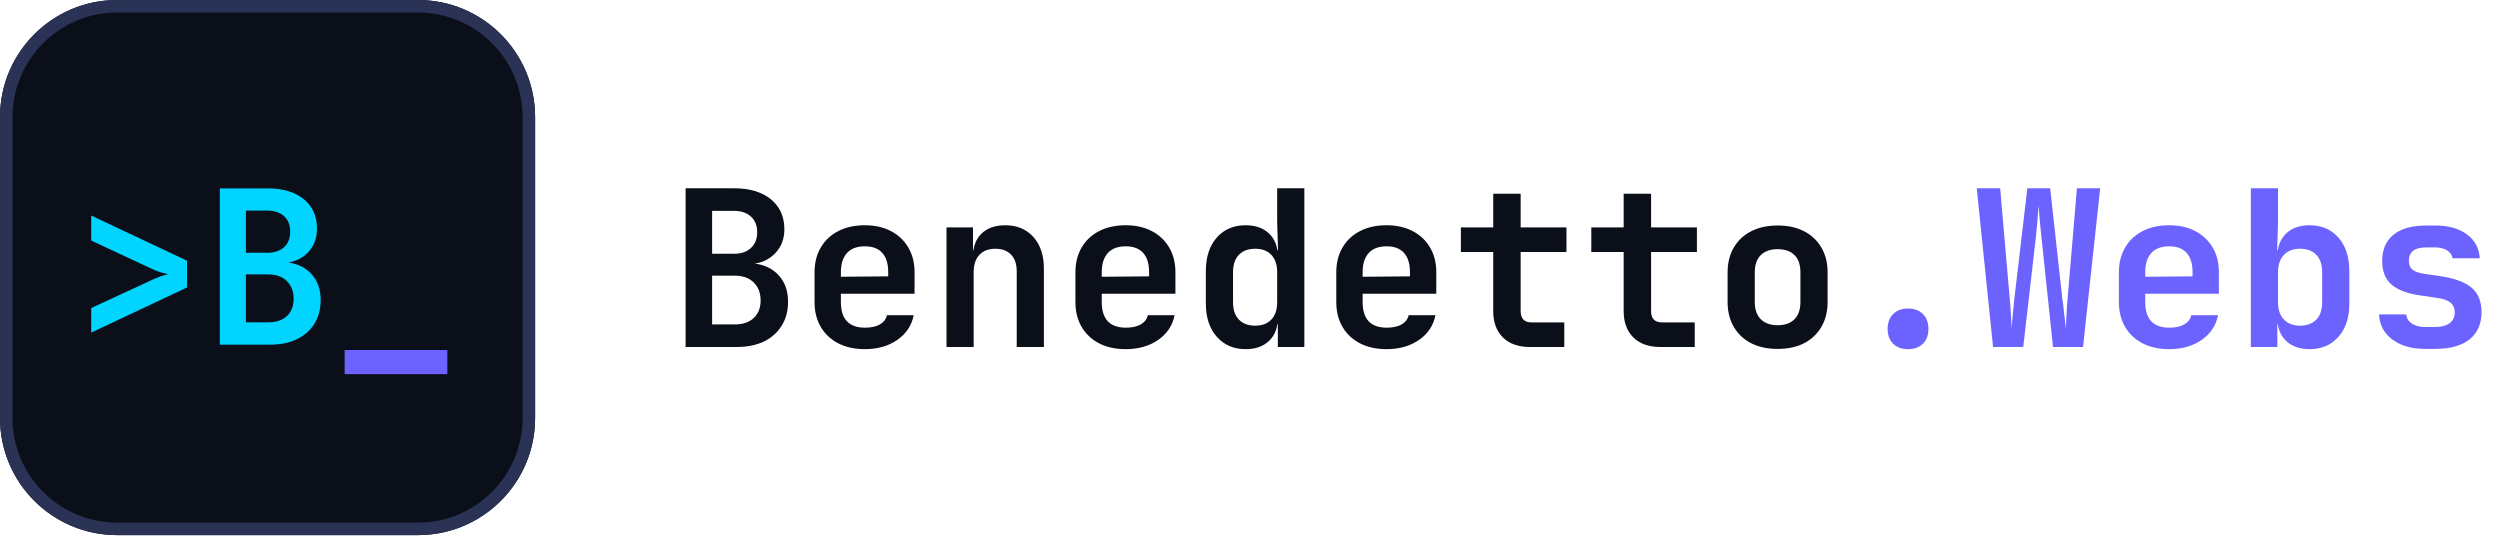
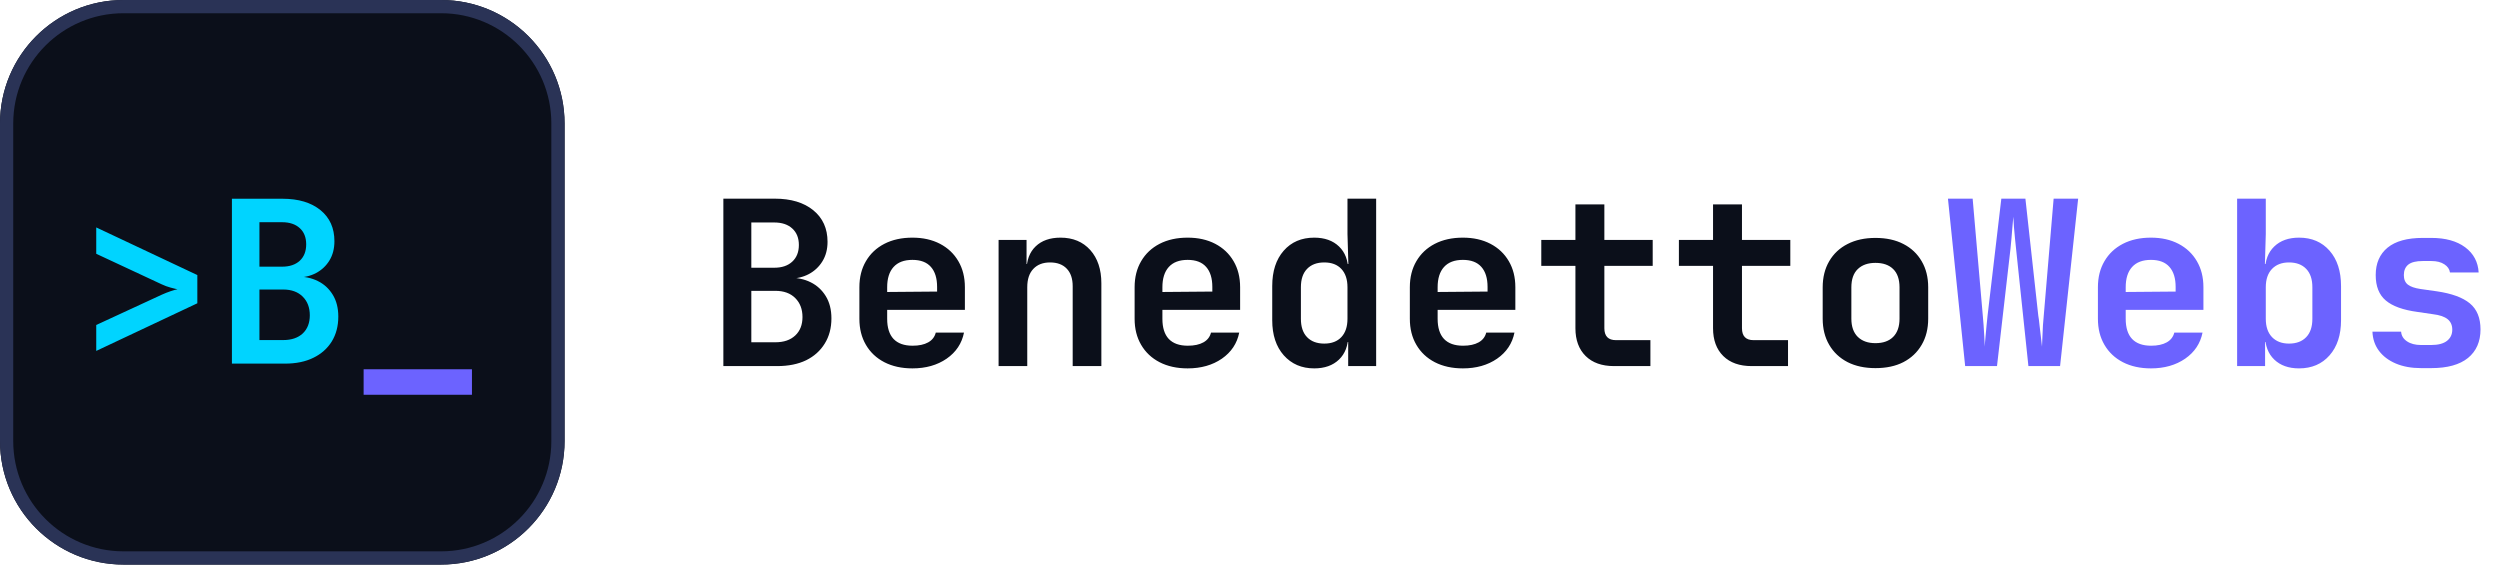
- <svg xmlns="http://www.w3.org/2000/svg" viewBox="0 0 299 64">
+ <svg xmlns="http://www.w3.org/2000/svg" viewBox="0 0 283.4 64">
  <rect width="64" height="64" rx="14" fill="#0b0f1a" />
  <rect x=".75" y=".75" width="62.5" height="62.5" rx="13.25" fill="none" stroke="#2a3356" stroke-width="1.5" />
  <path d="M10.91 39.78V36.84L18.33 33.41Q18.84 33.18 19.34 33.01Q19.84 32.84 20.12 32.79Q19.84 32.74 19.33 32.6Q18.82 32.46 18.33 32.23L10.91 28.77V25.78L22.37 31.18V34.38ZM26.29 41.22V22.53H32.03Q34.74 22.53 36.33 23.82Q37.91 25.11 37.91 27.34Q37.91 28.6 37.35 29.52Q36.79 30.44 35.83 30.95Q34.87 31.46 33.61 31.46V31.36Q34.97 31.33 36.03 31.86Q37.09 32.38 37.72 33.41Q38.35 34.43 38.35 35.89Q38.35 37.5 37.61 38.71Q36.86 39.91 35.52 40.56Q34.18 41.22 32.31 41.22ZM29.41 38.55H32.1Q33.51 38.55 34.32 37.8Q35.12 37.04 35.12 35.74Q35.12 34.43 34.32 33.63Q33.51 32.82 32.1 32.82H29.41ZM29.41 30.23H31.97Q33.25 30.23 33.98 29.56Q34.71 28.88 34.71 27.7Q34.71 26.52 33.98 25.86Q33.25 25.19 31.97 25.19H29.41Z" fill="#00d4ff" />
  <path d="M41.22 44.75V41.86H53.5V44.75Z" fill="#6c63ff" />
  <path d="M82 41.5V22.52H87.83Q90.58 22.52 92.19 23.83Q93.81 25.15 93.81 27.41Q93.81 28.68 93.23 29.62Q92.66 30.55 91.69 31.07Q90.71 31.59 89.44 31.59V31.49Q90.82 31.46 91.9 32Q92.97 32.53 93.61 33.57Q94.25 34.61 94.25 36.09Q94.25 37.73 93.49 38.95Q92.74 40.17 91.38 40.84Q90.01 41.5 88.11 41.5ZM85.17 38.8H87.9Q89.33 38.8 90.15 38.03Q90.97 37.26 90.97 35.94Q90.97 34.61 90.15 33.79Q89.33 32.97 87.9 32.97H85.17ZM85.17 30.35H87.77Q89.07 30.35 89.81 29.66Q90.56 28.97 90.56 27.77Q90.56 26.58 89.81 25.9Q89.07 25.22 87.77 25.22H85.17ZM103.43 41.76Q101.61 41.76 100.25 41.06Q98.9 40.36 98.16 39.09Q97.42 37.83 97.42 36.14V32.56Q97.42 30.87 98.16 29.61Q98.9 28.34 100.25 27.64Q101.61 26.94 103.43 26.94Q105.22 26.94 106.56 27.64Q107.9 28.34 108.64 29.61Q109.38 30.87 109.38 32.56V35.13H100.57V36.14Q100.57 37.65 101.29 38.42Q102.02 39.19 103.45 39.19Q104.54 39.19 105.22 38.81Q105.9 38.43 106.08 37.7H109.28Q108.91 39.55 107.31 40.66Q105.71 41.76 103.43 41.76ZM106.23 33.31V32.53Q106.23 31.05 105.53 30.26Q104.83 29.46 103.43 29.46Q102.02 29.46 101.29 30.27Q100.57 31.07 100.57 32.56V33.1L106.47 33.05ZM113.2 41.5V27.2H116.37V29.93H117.26L116.37 30.68Q116.37 28.92 117.4 27.93Q118.43 26.94 120.22 26.94Q122.33 26.94 123.59 28.34Q124.85 29.75 124.85 32.11V41.5H121.6V32.45Q121.6 31.15 120.92 30.45Q120.25 29.75 119.03 29.75Q117.83 29.75 117.14 30.48Q116.45 31.2 116.45 32.56V41.5ZM134.63 41.76Q132.81 41.76 131.45 41.06Q130.1 40.36 129.36 39.09Q128.62 37.83 128.62 36.14V32.56Q128.62 30.87 129.36 29.61Q130.1 28.34 131.45 27.64Q132.81 26.94 134.63 26.94Q136.42 26.94 137.76 27.64Q139.1 28.34 139.84 29.61Q140.58 30.87 140.58 32.56V35.13H131.77V36.14Q131.77 37.65 132.49 38.42Q133.22 39.19 134.65 39.19Q135.74 39.19 136.42 38.81Q137.1 38.43 137.28 37.7H140.48Q140.11 39.55 138.51 40.66Q136.91 41.76 134.63 41.76ZM137.43 33.31V32.53Q137.43 31.05 136.73 30.26Q136.03 29.46 134.63 29.46Q133.22 29.46 132.49 30.27Q131.77 31.07 131.77 32.56V33.1L137.67 33.05ZM148.98 41.76Q146.85 41.76 145.53 40.28Q144.22 38.8 144.22 36.3V32.43Q144.22 29.9 145.52 28.42Q146.82 26.94 148.98 26.94Q150.75 26.94 151.79 27.94Q152.83 28.94 152.83 30.68L152.1 29.93H152.85L152.75 26.52V22.52H156V41.5H152.83V38.77H152.1L152.83 38.02Q152.83 39.76 151.79 40.76Q150.75 41.76 148.98 41.76ZM150.12 38.95Q151.37 38.95 152.06 38.21Q152.75 37.47 152.75 36.14V32.56Q152.75 31.23 152.06 30.49Q151.37 29.75 150.12 29.75Q148.87 29.75 148.17 30.48Q147.47 31.2 147.47 32.56V36.14Q147.47 37.5 148.17 38.22Q148.87 38.95 150.12 38.95ZM165.83 41.76Q164.01 41.76 162.65 41.06Q161.3 40.36 160.56 39.09Q159.82 37.83 159.82 36.14V32.56Q159.82 30.87 160.56 29.61Q161.3 28.34 162.65 27.64Q164.01 26.94 165.83 26.94Q167.62 26.94 168.96 27.64Q170.3 28.34 171.04 29.61Q171.78 30.87 171.78 32.56V35.13H162.97V36.14Q162.97 37.65 163.69 38.42Q164.42 39.19 165.85 39.19Q166.94 39.19 167.62 38.81Q168.3 38.43 168.48 37.7H171.68Q171.31 39.55 169.71 40.66Q168.11 41.76 165.83 41.76ZM168.63 33.31V32.53Q168.63 31.05 167.93 30.26Q167.23 29.46 165.83 29.46Q164.42 29.46 163.69 30.27Q162.97 31.07 162.97 32.56V33.1L168.87 33.05ZM182.96 41.5Q180.91 41.5 179.75 40.36Q178.59 39.21 178.59 37.21V30.14H174.72V27.2H178.59V23.17H181.87V27.2H187.35V30.14H181.87V37.21Q181.87 38.56 183.19 38.56H187.09V41.5ZM198.56 41.5Q196.51 41.5 195.35 40.36Q194.19 39.21 194.19 37.21V30.14H190.32V27.2H194.19V23.17H197.47V27.2H202.95V30.14H197.47V37.21Q197.47 38.56 198.79 38.56H202.69V41.5ZM212.6 41.73Q210.78 41.73 209.44 41.05Q208.1 40.36 207.36 39.09Q206.62 37.83 206.62 36.12V32.58Q206.62 30.87 207.36 29.61Q208.1 28.34 209.44 27.66Q210.78 26.97 212.6 26.97Q214.45 26.97 215.77 27.66Q217.1 28.34 217.84 29.61Q218.58 30.87 218.58 32.56V36.12Q218.58 37.83 217.84 39.09Q217.1 40.36 215.77 41.05Q214.45 41.73 212.6 41.73ZM212.6 38.9Q213.9 38.9 214.61 38.19Q215.33 37.47 215.33 36.12V32.58Q215.33 31.2 214.61 30.5Q213.9 29.8 212.6 29.8Q211.33 29.8 210.6 30.5Q209.87 31.2 209.87 32.58V36.12Q209.87 37.47 210.6 38.19Q211.33 38.9 212.6 38.9Z" fill="#0b0f1a" />
-   <path d="M228.2 41.76Q227.08 41.76 226.42 41.11Q225.76 40.46 225.76 39.34Q225.76 38.22 226.42 37.56Q227.08 36.9 228.2 36.9Q229.32 36.9 229.98 37.56Q230.64 38.22 230.64 39.34Q230.64 40.46 229.98 41.11Q229.32 41.76 228.2 41.76ZM238.37 41.5 236.42 22.52H239.22L240.37 35.78Q240.42 36.22 240.46 36.86Q240.5 37.5 240.54 38.15Q240.58 38.8 240.58 39.29Q240.63 38.8 240.68 38.15Q240.73 37.5 240.8 36.86Q240.86 36.22 240.91 35.78L242.47 22.52H245.2L246.66 35.78Q246.74 36.22 246.8 36.86Q246.87 37.5 246.95 38.15Q247.02 38.8 247.08 39.29Q247.1 38.8 247.13 38.15Q247.15 37.5 247.19 36.86Q247.23 36.22 247.28 35.78L248.4 22.52H251.18L249.13 41.5H245.54L244.14 28.19Q244.09 27.69 244.02 27.03Q243.96 26.37 243.9 25.71Q243.85 25.04 243.83 24.57Q243.8 25.04 243.73 25.71Q243.67 26.37 243.62 27.03Q243.57 27.69 243.51 28.19L241.98 41.5ZM259.43 41.76Q257.61 41.76 256.25 41.06Q254.9 40.36 254.16 39.09Q253.42 37.83 253.42 36.14V32.56Q253.42 30.87 254.16 29.61Q254.9 28.34 256.25 27.64Q257.61 26.94 259.43 26.94Q261.22 26.94 262.56 27.64Q263.9 28.34 264.64 29.61Q265.38 30.87 265.38 32.56V35.13H256.57V36.14Q256.57 37.65 257.29 38.42Q258.02 39.19 259.45 39.19Q260.54 39.19 261.22 38.81Q261.9 38.43 262.08 37.7H265.28Q264.91 39.55 263.31 40.66Q261.71 41.76 259.43 41.76ZM262.23 33.31V32.53Q262.23 31.05 261.53 30.26Q260.83 29.46 259.43 29.46Q258.02 29.46 257.29 30.27Q256.57 31.07 256.57 32.56V33.1L262.47 33.05ZM276.22 41.76Q274.45 41.76 273.41 40.76Q272.37 39.76 272.37 38.02L273.1 38.77H272.37V41.5H269.2V22.52H272.45V26.52L272.35 29.93H273.1L272.37 30.68Q272.37 28.94 273.41 27.94Q274.45 26.94 276.22 26.94Q278.38 26.94 279.68 28.42Q280.98 29.9 280.98 32.43V36.3Q280.98 38.8 279.68 40.28Q278.38 41.76 276.22 41.76ZM275.08 38.95Q276.33 38.95 277.03 38.22Q277.73 37.5 277.73 36.14V32.56Q277.73 31.2 277.03 30.48Q276.33 29.75 275.08 29.75Q273.86 29.75 273.15 30.49Q272.45 31.23 272.45 32.56V36.14Q272.45 37.47 273.15 38.21Q273.86 38.95 275.08 38.95ZM290.05 41.73Q288.42 41.73 287.19 41.21Q285.97 40.69 285.28 39.77Q284.59 38.85 284.54 37.6H287.79Q287.84 38.28 288.45 38.69Q289.07 39.11 290.05 39.11H291.2Q292.39 39.11 292.99 38.64Q293.59 38.17 293.59 37.37Q293.59 36.61 293.06 36.18Q292.52 35.75 291.41 35.62L289.64 35.36Q287.19 35.03 286.05 34.06Q284.91 33.1 284.91 31.18Q284.91 29.18 286.26 28.07Q287.61 26.97 290.24 26.97H291.22Q293.62 26.97 295.05 28.03Q296.48 29.1 296.58 30.89H293.33Q293.25 30.32 292.69 29.96Q292.13 29.59 291.22 29.59H290.24Q289.12 29.59 288.61 29.99Q288.1 30.4 288.1 31.18Q288.1 31.91 288.55 32.26Q288.99 32.61 289.98 32.76L291.82 33.02Q294.37 33.39 295.58 34.39Q296.79 35.39 296.79 37.34Q296.79 39.42 295.37 40.58Q293.95 41.73 291.2 41.73Z" fill="#6c63ff" />
+   <path transform="translate(-15.6 0)" d="M238.37 41.5 236.42 22.52H239.22L240.37 35.78Q240.42 36.22 240.46 36.86Q240.5 37.5 240.54 38.15Q240.58 38.8 240.58 39.29Q240.63 38.8 240.68 38.15Q240.73 37.5 240.8 36.86Q240.86 36.22 240.91 35.78L242.47 22.52H245.2L246.66 35.78Q246.74 36.22 246.8 36.86Q246.87 37.5 246.95 38.15Q247.02 38.8 247.08 39.29Q247.1 38.8 247.13 38.15Q247.15 37.5 247.19 36.86Q247.23 36.22 247.28 35.78L248.4 22.52H251.18L249.13 41.5H245.54L244.14 28.19Q244.09 27.69 244.02 27.03Q243.96 26.37 243.9 25.71Q243.85 25.04 243.83 24.57Q243.8 25.04 243.73 25.71Q243.67 26.37 243.62 27.03Q243.57 27.69 243.51 28.19L241.98 41.5ZM259.43 41.76Q257.61 41.76 256.25 41.06Q254.9 40.36 254.16 39.09Q253.42 37.83 253.42 36.14V32.56Q253.42 30.87 254.16 29.61Q254.9 28.34 256.25 27.64Q257.61 26.94 259.43 26.94Q261.22 26.94 262.56 27.64Q263.9 28.34 264.64 29.61Q265.38 30.87 265.38 32.56V35.13H256.57V36.14Q256.57 37.65 257.29 38.42Q258.02 39.19 259.45 39.19Q260.54 39.19 261.22 38.81Q261.9 38.43 262.08 37.7H265.28Q264.91 39.55 263.31 40.66Q261.71 41.76 259.43 41.76ZM262.23 33.31V32.53Q262.23 31.05 261.53 30.26Q260.83 29.46 259.43 29.46Q258.02 29.46 257.29 30.27Q256.57 31.07 256.57 32.56V33.1L262.47 33.05ZM276.22 41.76Q274.45 41.76 273.41 40.76Q272.37 39.76 272.37 38.02L273.1 38.77H272.37V41.5H269.2V22.52H272.45V26.52L272.35 29.93H273.1L272.37 30.68Q272.37 28.94 273.41 27.94Q274.45 26.94 276.22 26.94Q278.38 26.94 279.68 28.42Q280.98 29.9 280.98 32.43V36.3Q280.98 38.8 279.68 40.28Q278.38 41.76 276.22 41.76ZM275.08 38.95Q276.33 38.95 277.03 38.22Q277.73 37.5 277.73 36.14V32.56Q277.73 31.2 277.03 30.48Q276.33 29.75 275.08 29.75Q273.86 29.75 273.15 30.49Q272.45 31.23 272.45 32.56V36.14Q272.45 37.47 273.15 38.21Q273.86 38.95 275.08 38.95ZM290.05 41.73Q288.42 41.73 287.19 41.21Q285.97 40.69 285.28 39.77Q284.59 38.85 284.54 37.6H287.79Q287.84 38.28 288.45 38.69Q289.07 39.11 290.05 39.11H291.2Q292.39 39.11 292.99 38.64Q293.59 38.17 293.59 37.37Q293.59 36.61 293.06 36.18Q292.52 35.75 291.41 35.62L289.64 35.36Q287.19 35.03 286.05 34.06Q284.91 33.1 284.91 31.18Q284.91 29.18 286.26 28.07Q287.61 26.97 290.24 26.97H291.22Q293.62 26.97 295.05 28.03Q296.48 29.1 296.58 30.89H293.33Q293.25 30.32 292.69 29.96Q292.13 29.59 291.22 29.59H290.24Q289.12 29.59 288.61 29.99Q288.1 30.4 288.1 31.18Q288.1 31.91 288.55 32.26Q288.99 32.61 289.98 32.76L291.82 33.02Q294.37 33.39 295.58 34.39Q296.79 35.39 296.79 37.34Q296.79 39.42 295.37 40.58Q293.95 41.73 291.2 41.73Z" fill="#6c63ff" />
</svg>
